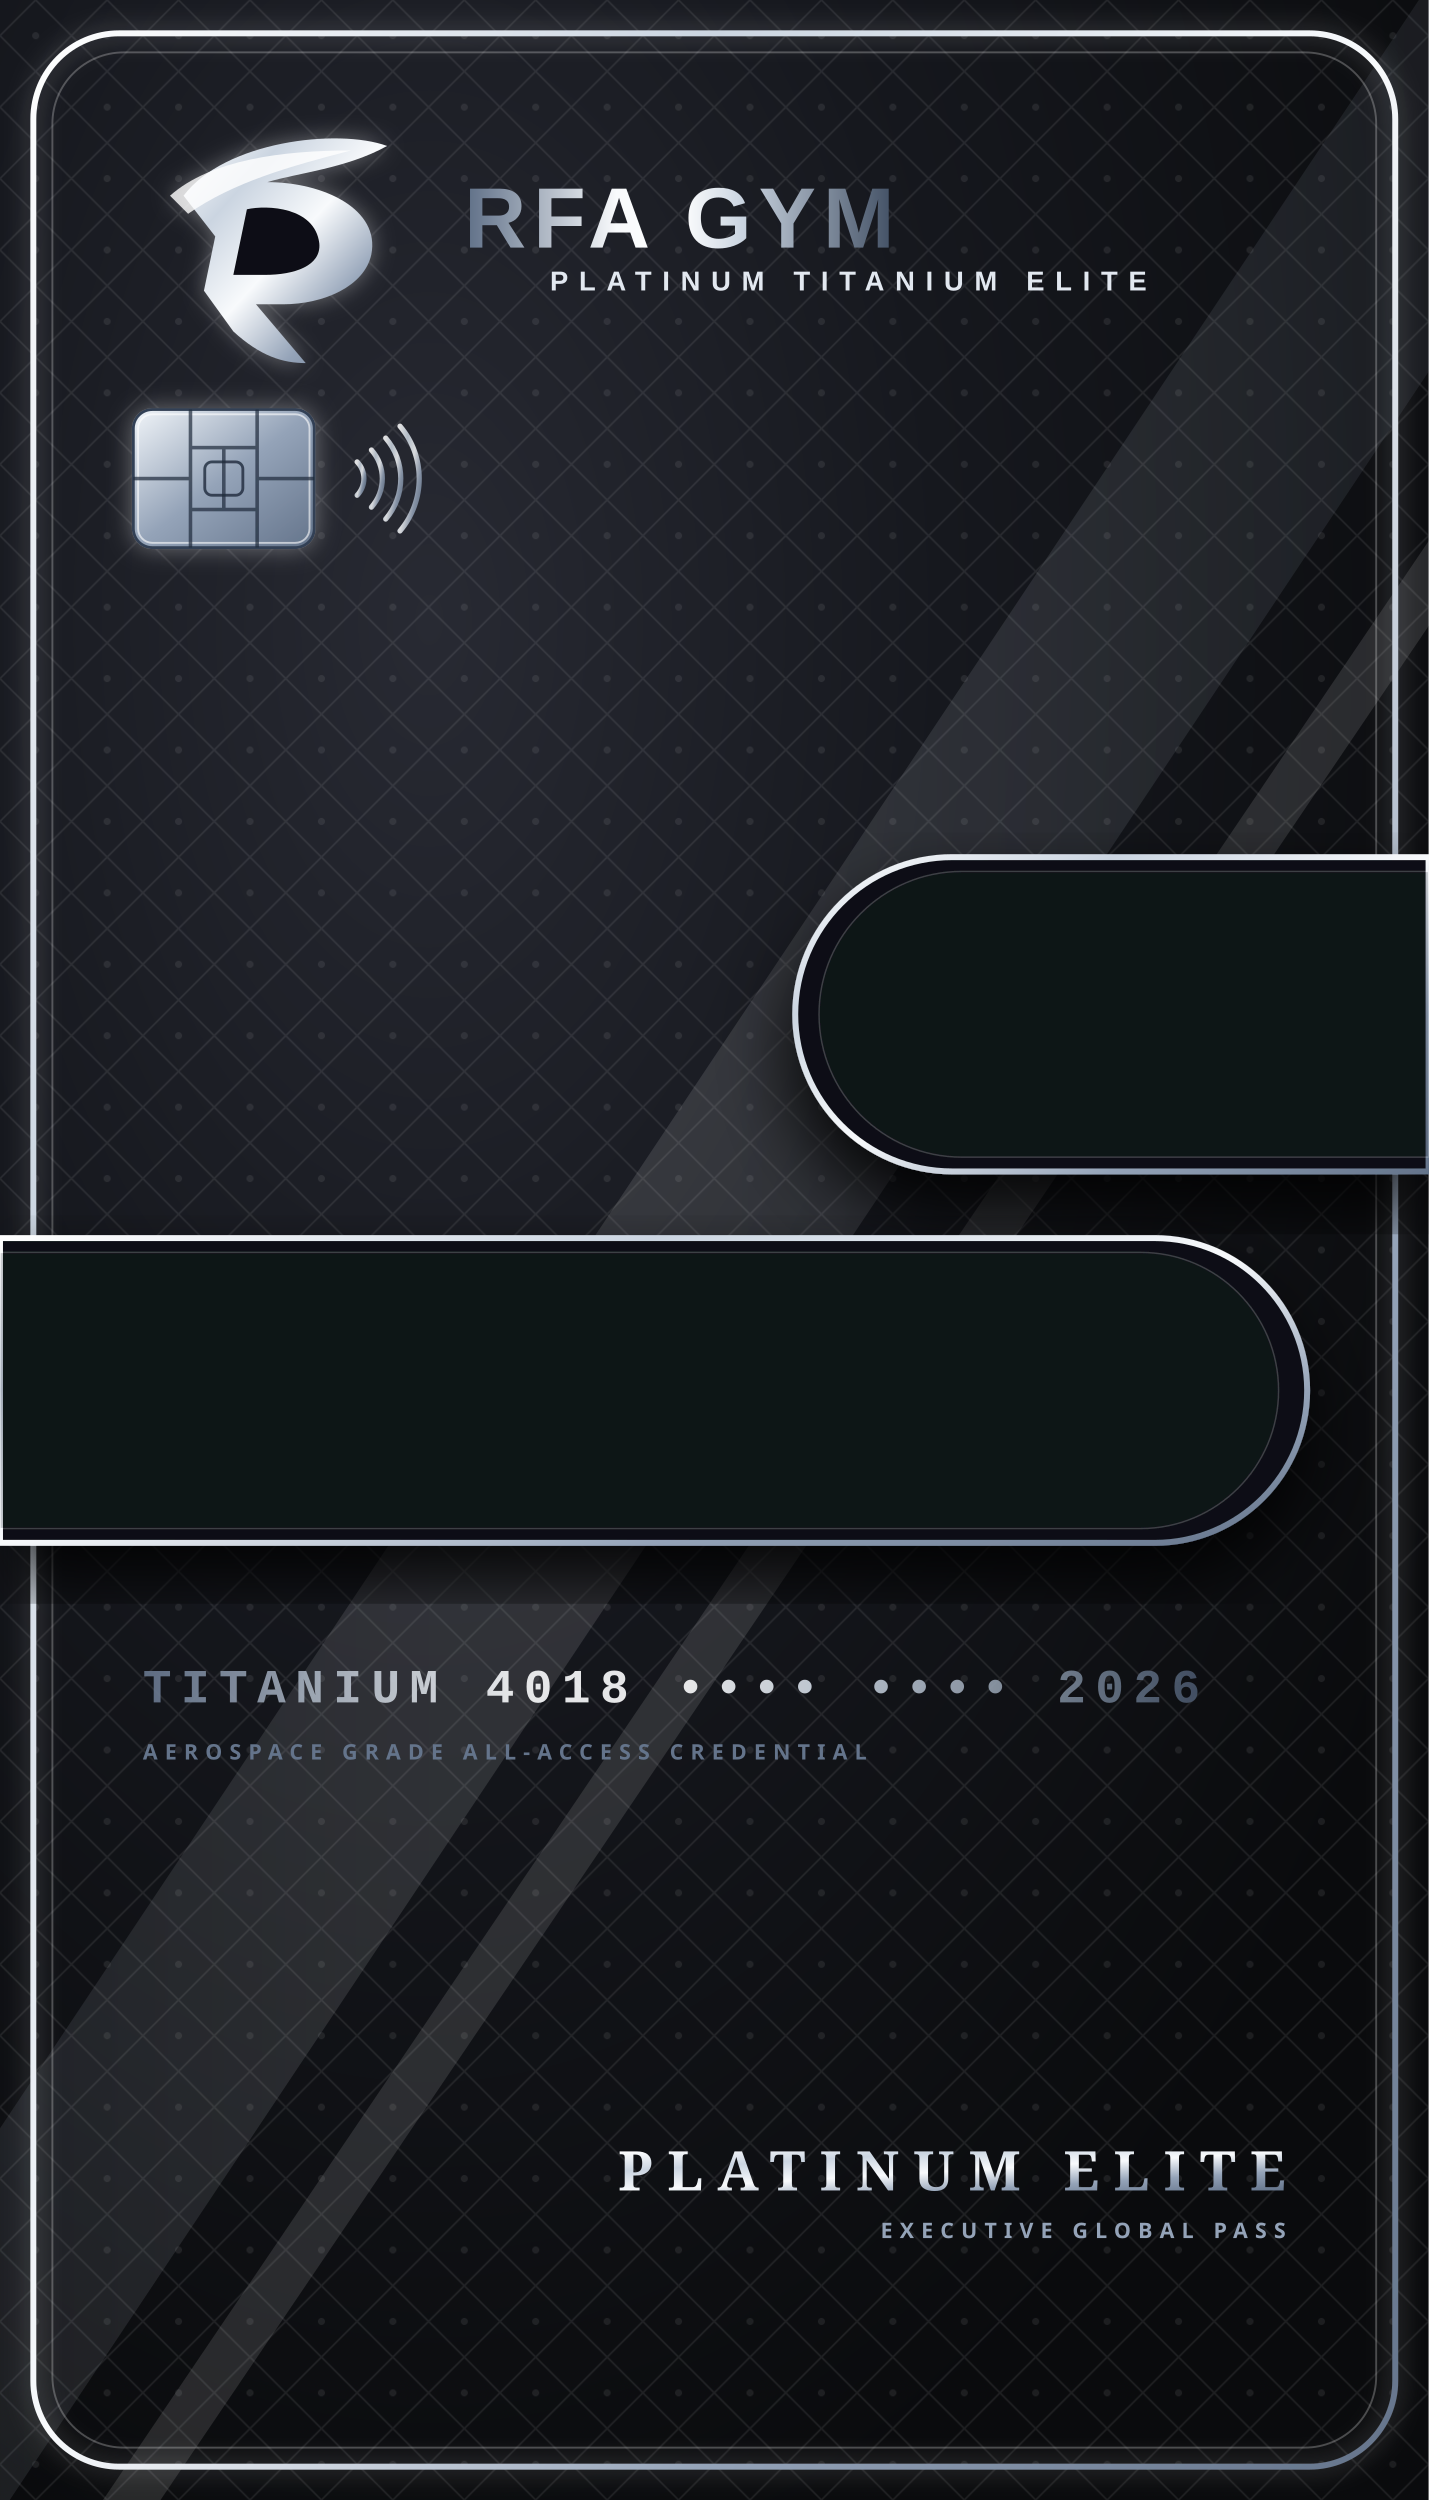
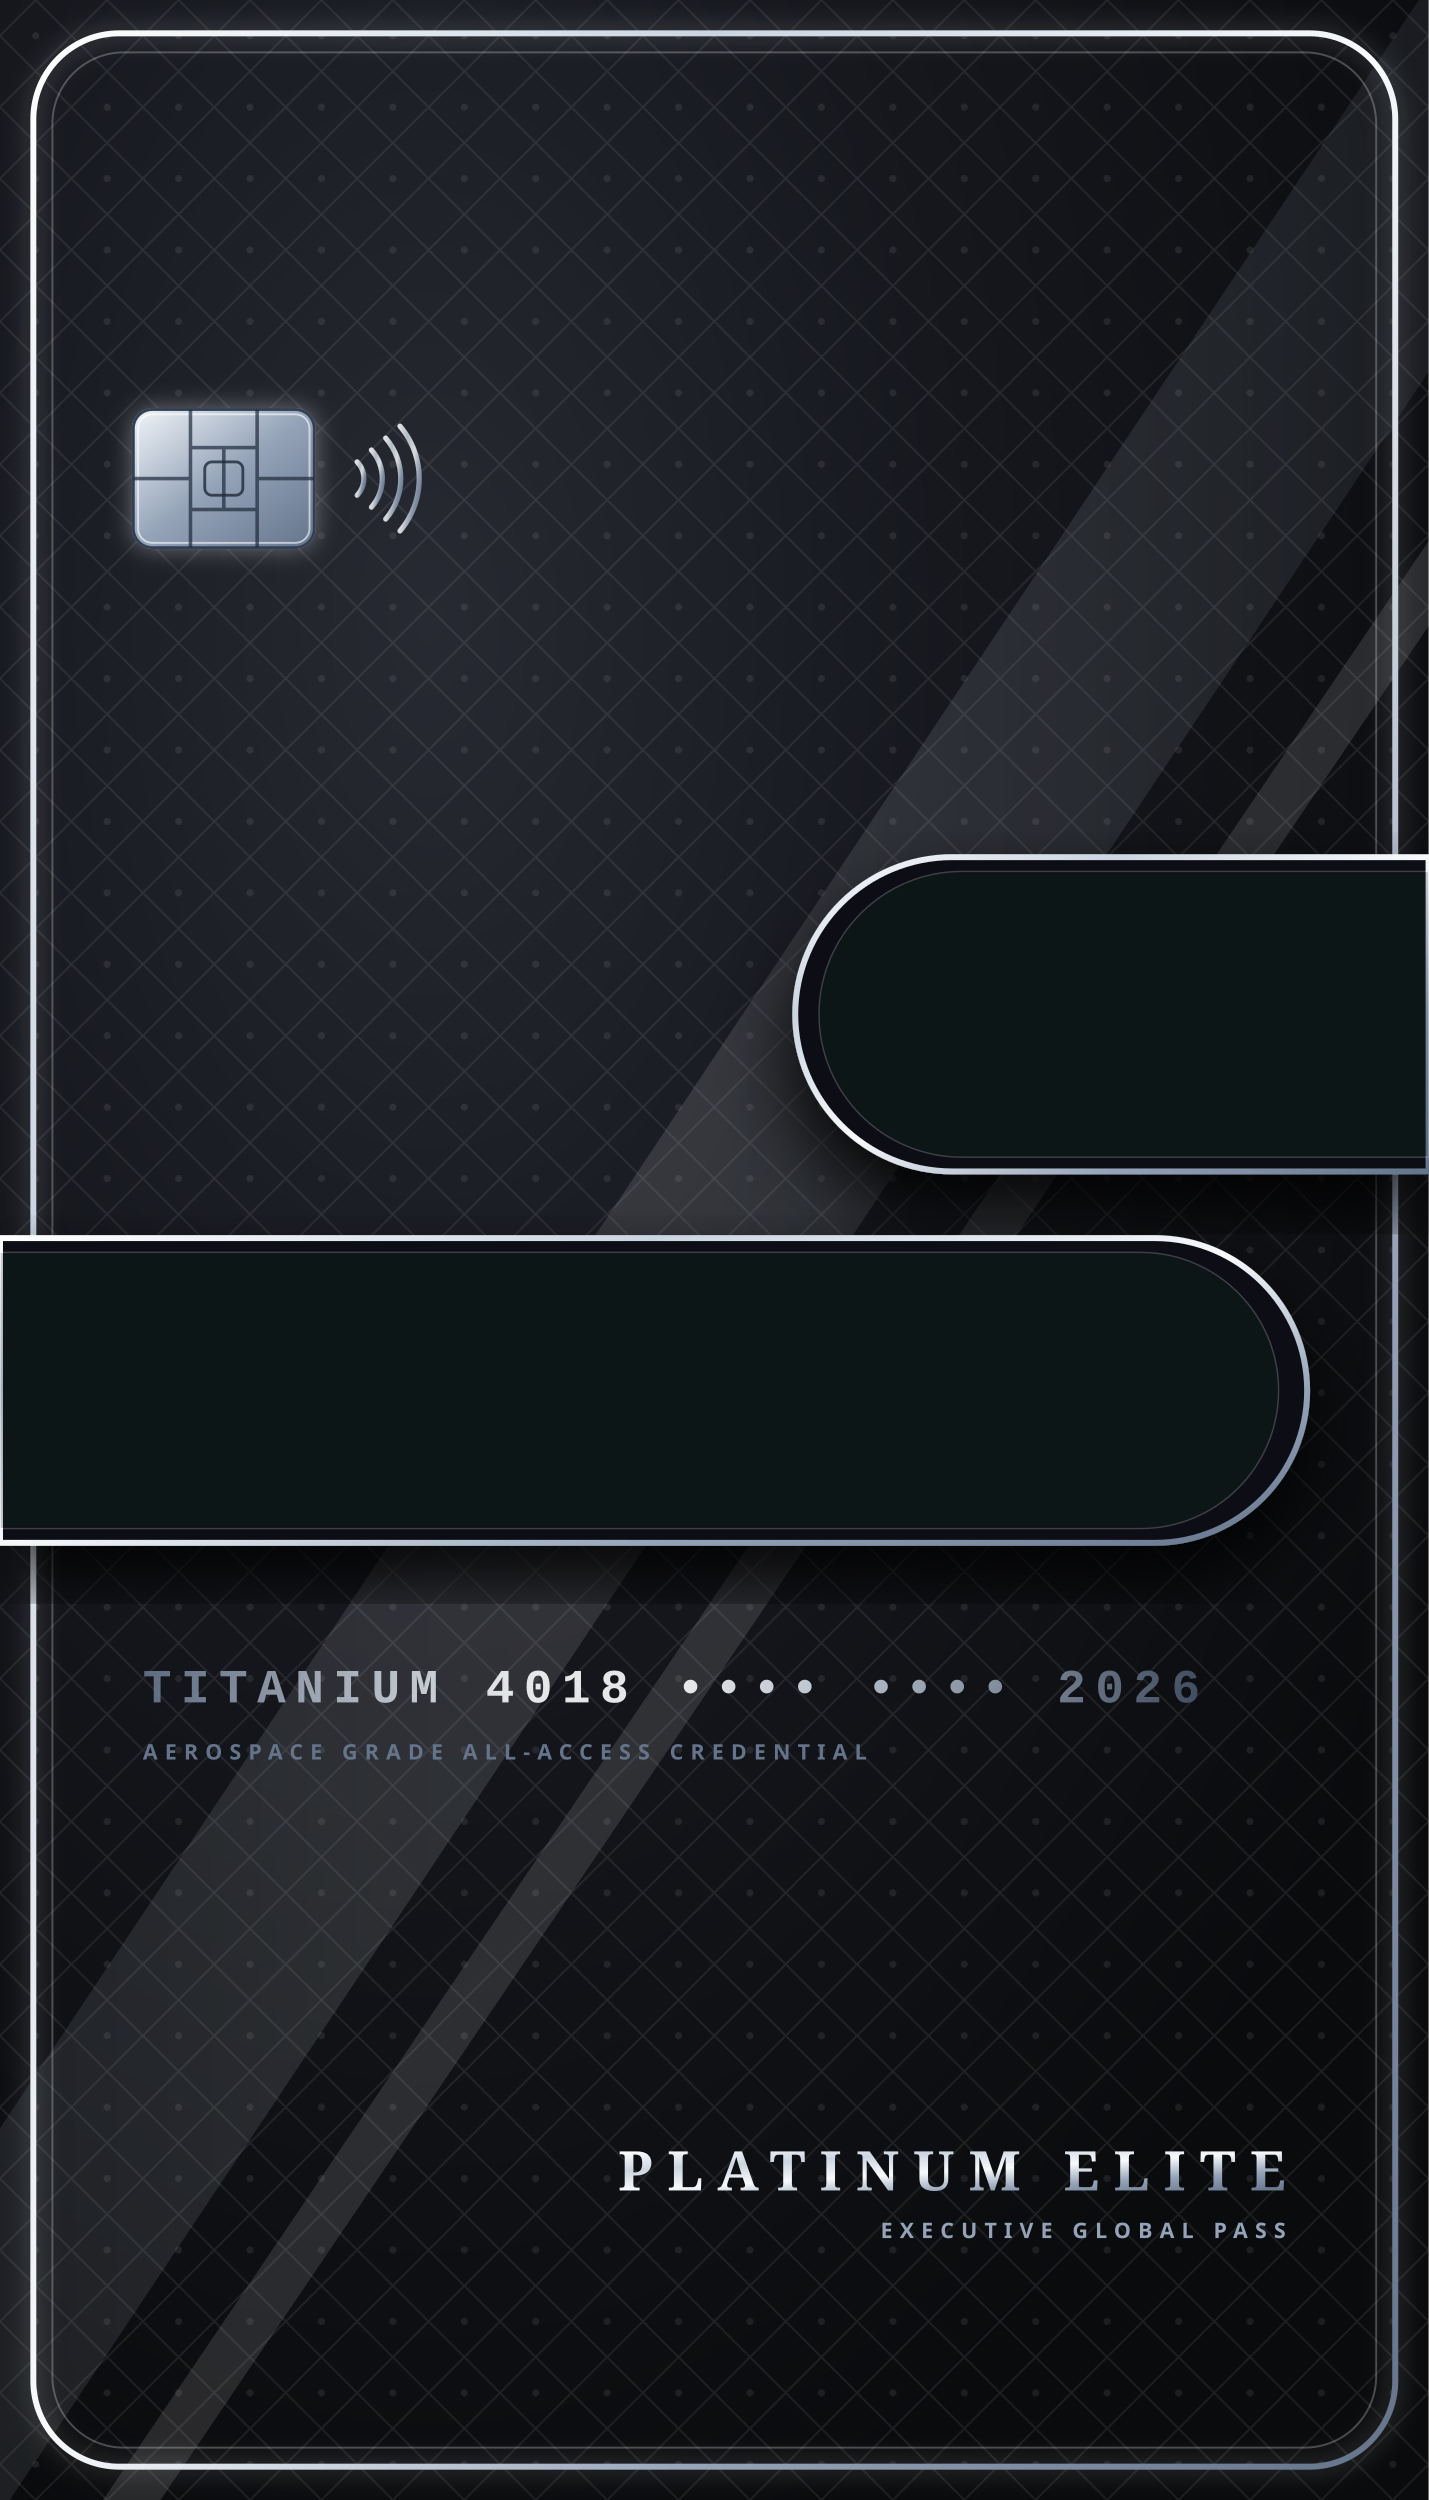
<svg xmlns="http://www.w3.org/2000/svg" viewBox="0 0 600 1050" width="100%" height="100%">
  <defs>
    <radialGradient id="titaniumBg" cx="30%" cy="25%" r="80%">
      <stop offset="0%" stop-color="#282a33" />
      <stop offset="45%" stop-color="#16181e" />
      <stop offset="100%" stop-color="#0a0b0d" />
    </radialGradient>
    <linearGradient id="platinumGrad" x1="0%" y1="0%" x2="100%" y2="100%">
      <stop offset="0%" stop-color="#ffffff" />
      <stop offset="25%" stop-color="#cbd5e1" />
      <stop offset="50%" stop-color="#f8fafc" />
      <stop offset="75%" stop-color="#94a3b8" />
      <stop offset="100%" stop-color="#64748b" />
    </linearGradient>
    <linearGradient id="silverSheen" x1="0%" y1="50%" x2="100%" y2="50%">
      <stop offset="0%" stop-color="#64748b" />
      <stop offset="35%" stop-color="#f8fafc" />
      <stop offset="50%" stop-color="#ffffff" />
      <stop offset="65%" stop-color="#cbd5e1" />
      <stop offset="100%" stop-color="#475569" />
    </linearGradient>
    <linearGradient id="silverChip" x1="0%" y1="0%" x2="100%" y2="100%">
      <stop offset="0%" stop-color="#f1f5f9" />
      <stop offset="50%" stop-color="#94a3b8" />
      <stop offset="100%" stop-color="#64748b" />
    </linearGradient>
    <pattern id="diamondGrid" width="30" height="30" patternUnits="userSpaceOnUse" opacity="0.08">
      <path d="M15 0 L30 15 L15 30 L0 15 Z" fill="none" stroke="#ffffff" stroke-width="0.8" />
      <circle cx="15" cy="15" r="1.5" fill="#ffffff" />
    </pattern>
    <filter id="silverGlow" x="-30%" y="-30%" width="160%" height="160%">
      <feDropShadow dx="0" dy="0" stdDeviation="5" flood-color="#ffffff" flood-opacity="0.35" />
    </filter>
    <filter id="platCardShadow" x="-20%" y="-20%" width="140%" height="140%">
      <feDropShadow dx="0" dy="16" stdDeviation="16" flood-color="#000000" flood-opacity="0.9" />
    </filter>
  </defs>
  <rect width="600" height="1050" fill="url(#titaniumBg)" />
  <rect width="600" height="1050" fill="url(#diamondGrid)" />
  <g opacity="0.12">
    <line x1="-150" y1="1200" x2="750" y2="-150" stroke="url(#silverSheen)" stroke-width="90" />
    <line x1="-80" y1="1250" x2="820" y2="-80" stroke="#ffffff" stroke-width="20" />
  </g>
  <rect x="14" y="14" width="572" height="1022" rx="36" fill="none" stroke="url(#platinumGrad)" stroke-width="2.5" filter="url(#silverGlow)" />
  <rect x="22" y="22" width="556" height="1006" rx="30" fill="none" stroke="#ffffff" stroke-width="0.8" opacity="0.25" />
-   <g transform="translate(60, 48)">
-     <g transform="translate(0, 0) scale(0.95)" filter="url(#silverGlow)">
-       <path d="M 18,36 C 36,12 86,6 108,14 C 90,24 68,26 55,30 C 80,30 105,42 101,62 C 98,76 80,84 62,84 L 50,84 L 72,110 C 62,110 52,107 40,96 L 27,78 L 32,54 Z" fill="url(#platinumGrad)" />
-       <path d="M 46,42 C 55,40 76,41 78,57 C 79,67 67,71 54,71 L 40,71 Z" fill="#0c0d12" />
-       <path d="M 12,36 C 30,20 62,16 92,16 C 65,23 40,30 20,44 Z" fill="#ffffff" opacity="0.8" />
-     </g>
-     <g transform="translate(135, 26)">
-       <text x="0" y="30" font-family="'Plus Jakarta Sans', Arial, sans-serif" font-weight="900" font-size="36" letter-spacing="3" fill="url(#silverSheen)">
-         RFA GYM
-       </text>
-       <g transform="translate(0, 48)">
-         <line x1="0" y1="-5" x2="30" y2="-5" stroke="url(#platinumGrad)" stroke-width="1.5" />
-         <text x="36" y="0" font-family="'Plus Jakarta Sans', Arial, sans-serif" font-weight="800" font-size="11.5" fill="#e2e8f0" letter-spacing="4.5">
-           PLATINUM TITANIUM ELITE
-         </text>
-         <line x1="235" y1="-5" x2="265" y2="-5" stroke="url(#platinumGrad)" stroke-width="1.5" />
-       </g>
-     </g>
-   </g>
  <g transform="translate(56, 172)" filter="url(#silverGlow)">
    <rect x="0" y="0" width="76" height="58" rx="8" fill="url(#silverChip)" stroke="#334155" stroke-width="1.2" />
    <rect x="2" y="2" width="72" height="54" rx="6" fill="none" stroke="#ffffff" stroke-width="0.8" opacity="0.6" />
    <path d="M 0 29 L 24 29 M 52 29 L 76 29 M 24 0 L 24 58 M 52 0 L 52 58 M 24 16 L 52 16 M 24 42 L 52 42 M 38 16 L 38 42" stroke="#1e293b" stroke-width="1.5" fill="none" opacity="0.7" />
    <rect x="30" y="22" width="16" height="14" rx="3" fill="none" stroke="#1e293b" stroke-width="1.2" opacity="0.8" />
  </g>
  <g transform="translate(150, 184)" stroke="url(#platinumGrad)" stroke-width="2.2" stroke-linecap="round" fill="none" opacity="0.85">
    <path d="M 0 10 A 10 10 0 0 1 0 24" />
    <path d="M 6 5 A 18 18 0 0 1 6 29" />
    <path d="M 12 0 A 26 26 0 0 1 12 34" />
    <path d="M 18 -5 A 34 34 0 0 1 18 39" />
  </g>
  <g filter="url(#platCardShadow)">
    <path d="M 400 360 L 600 360 L 600 492 L 400 492 A 66 66 0 0 1 400 360 Z" fill="#0e1017" stroke="url(#platinumGrad)" stroke-width="2.5" />
    <path d="M 404 366 L 600 366 L 600 486 L 404 486 A 60 60 0 0 1 404 366 Z" fill="#161822" stroke="#ffffff" stroke-width="0.6" opacity="0.2" />
  </g>
  <g filter="url(#platCardShadow)">
    <path d="M 0 520 L 485 520 A 64 64 0 0 1 485 648 L 0 648 Z" fill="#0e1017" stroke="url(#platinumGrad)" stroke-width="2.5" />
    <path d="M 0 526 L 479 526 A 58 58 0 0 1 479 642 L 0 642 Z" fill="#161822" stroke="#ffffff" stroke-width="0.6" opacity="0.2" />
  </g>
  <g transform="translate(60, 715)">
    <text x="0" y="0" font-family="'Courier New', monospace, sans-serif" font-weight="800" font-size="20" letter-spacing="4" fill="url(#silverSheen)" opacity="0.9">
      TITANIUM 4018 •••• •••• 2026
    </text>
    <text x="0" y="24" font-family="'Plus Jakarta Sans', sans-serif" font-weight="700" font-size="9" letter-spacing="3" fill="#64748b">
      AEROSPACE GRADE ALL-ACCESS CREDENTIAL
    </text>
  </g>
  <g transform="translate(540, 920)">
    <text x="0" y="0" text-anchor="end" font-family="'Plus Jakarta Sans', serif, sans-serif" font-weight="900" font-size="23" fill="url(#platinumGrad)" letter-spacing="6">
      PLATINUM ELITE
    </text>
    <text x="0" y="20" text-anchor="end" font-family="'Plus Jakarta Sans', sans-serif" font-weight="700" font-size="9" fill="#94a3b8" letter-spacing="3">
      EXECUTIVE GLOBAL PASS
    </text>
  </g>
</svg>
